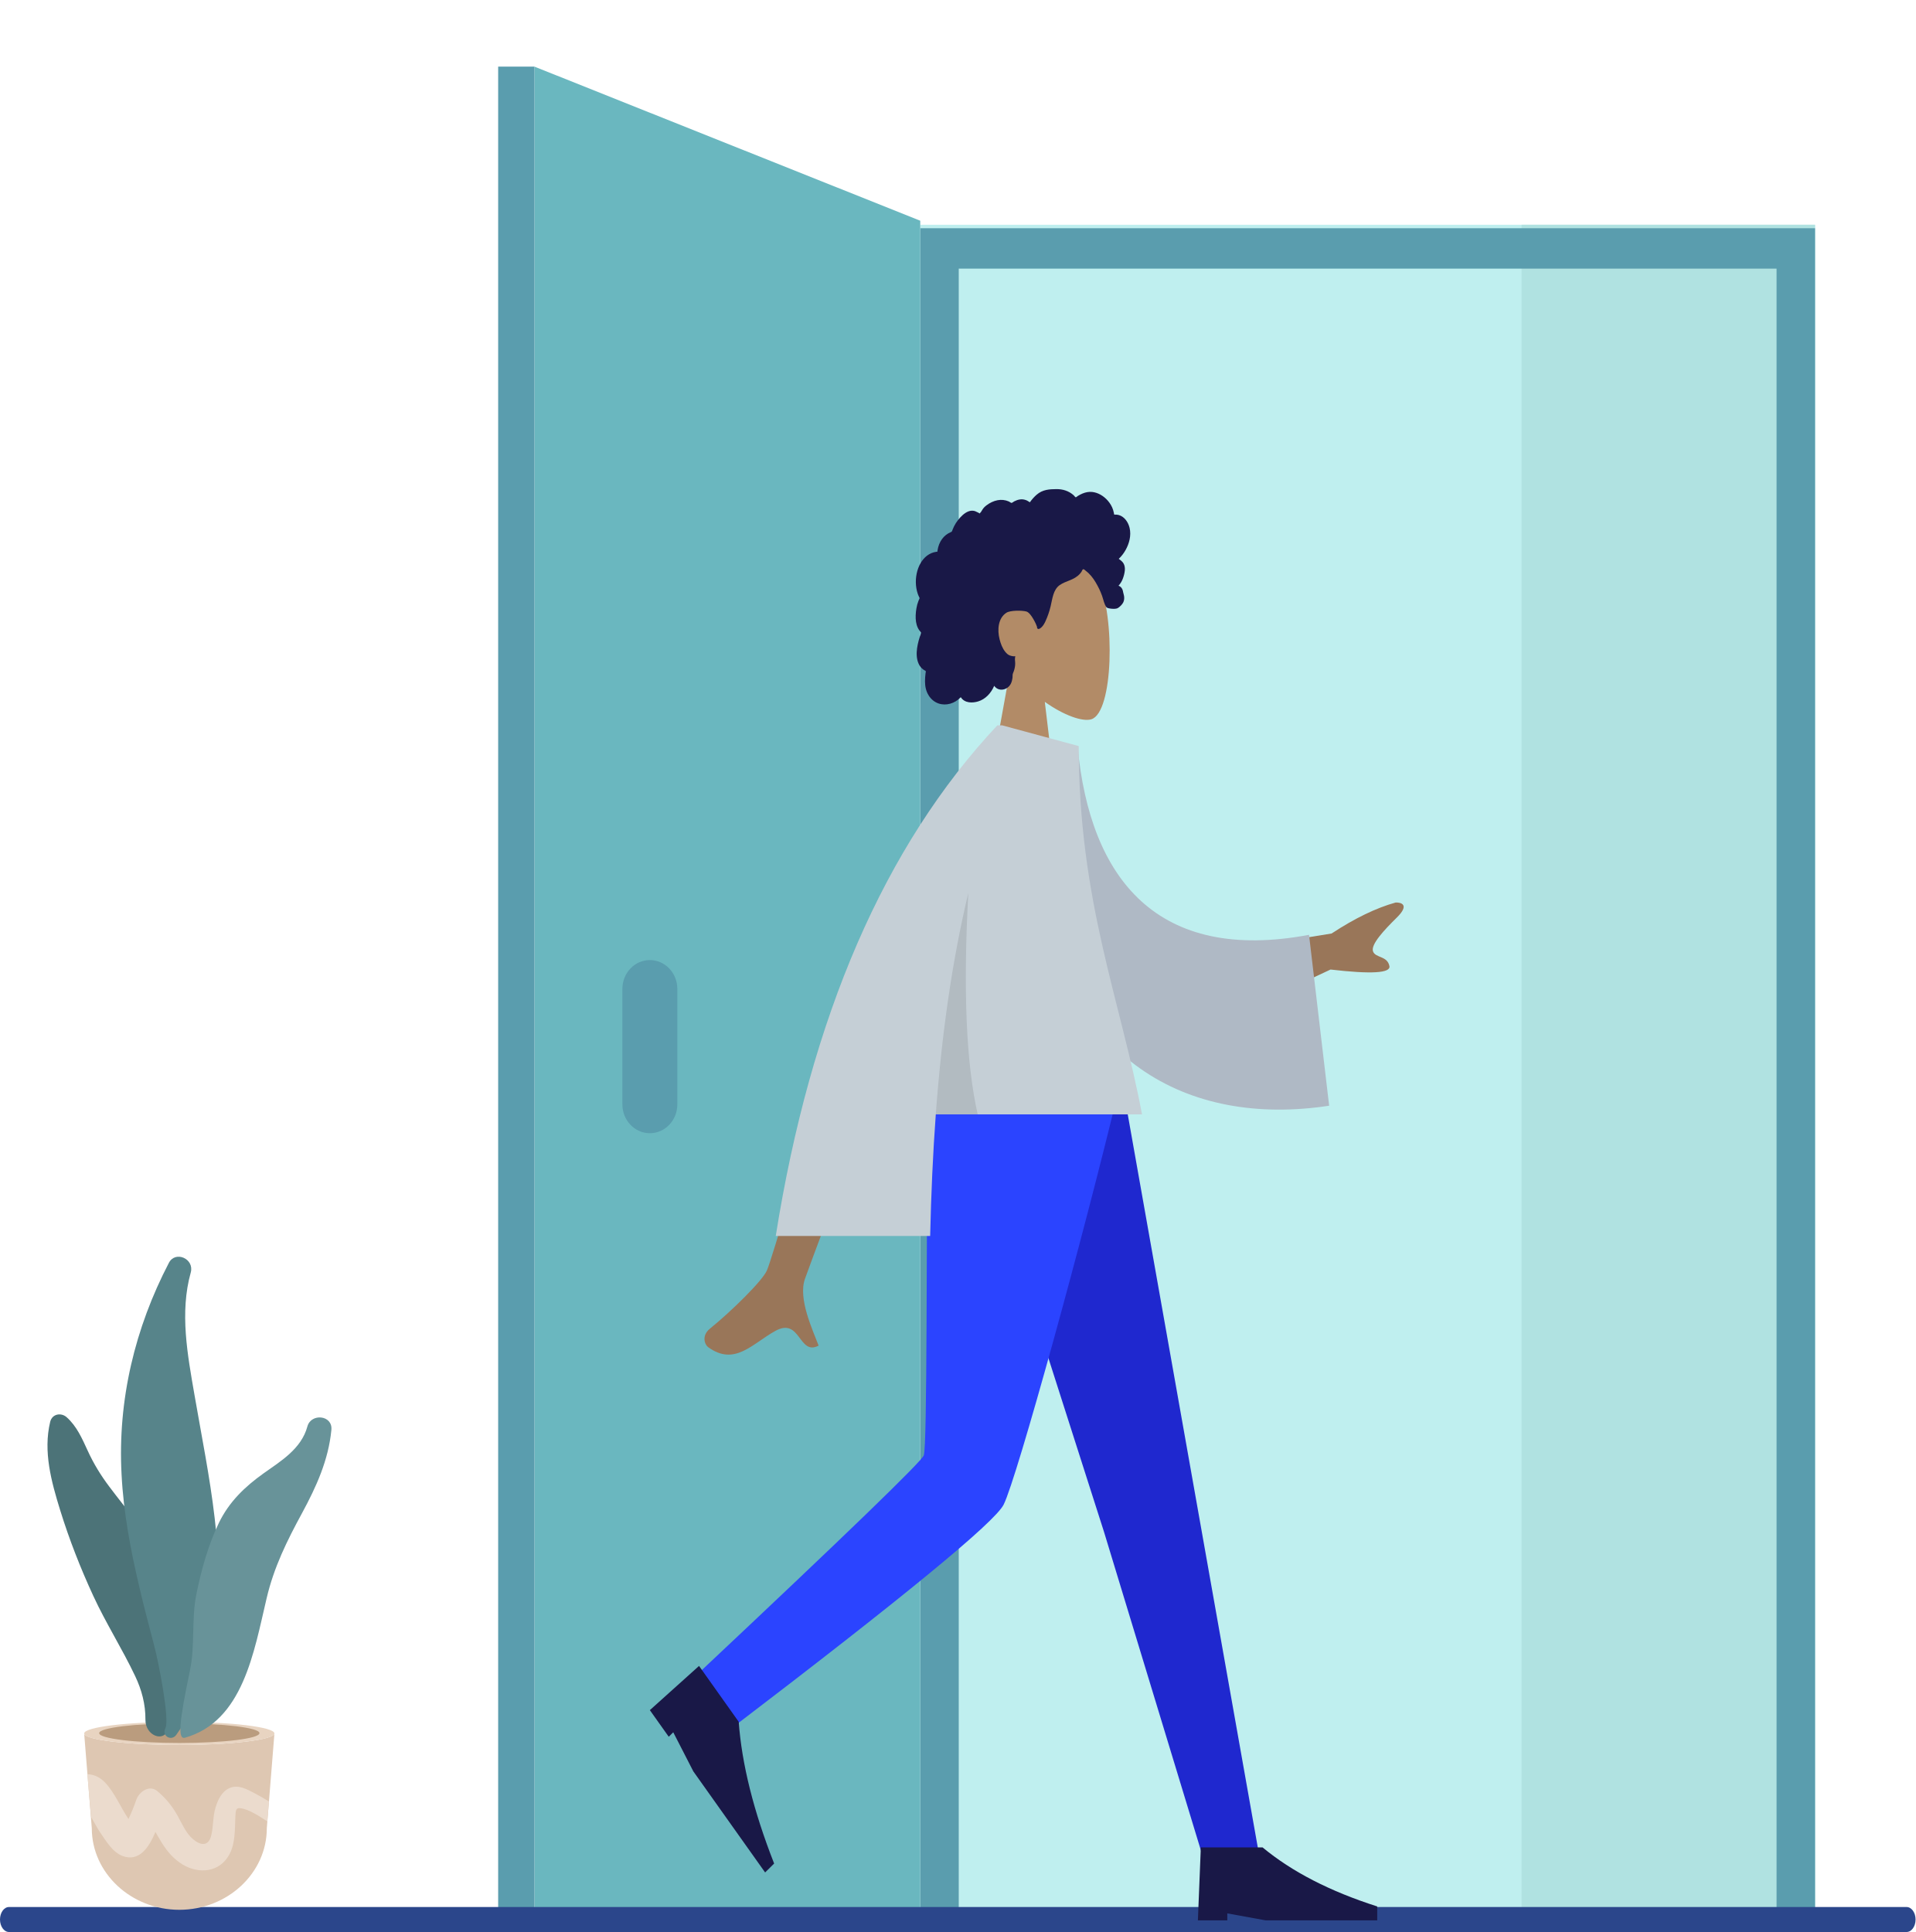
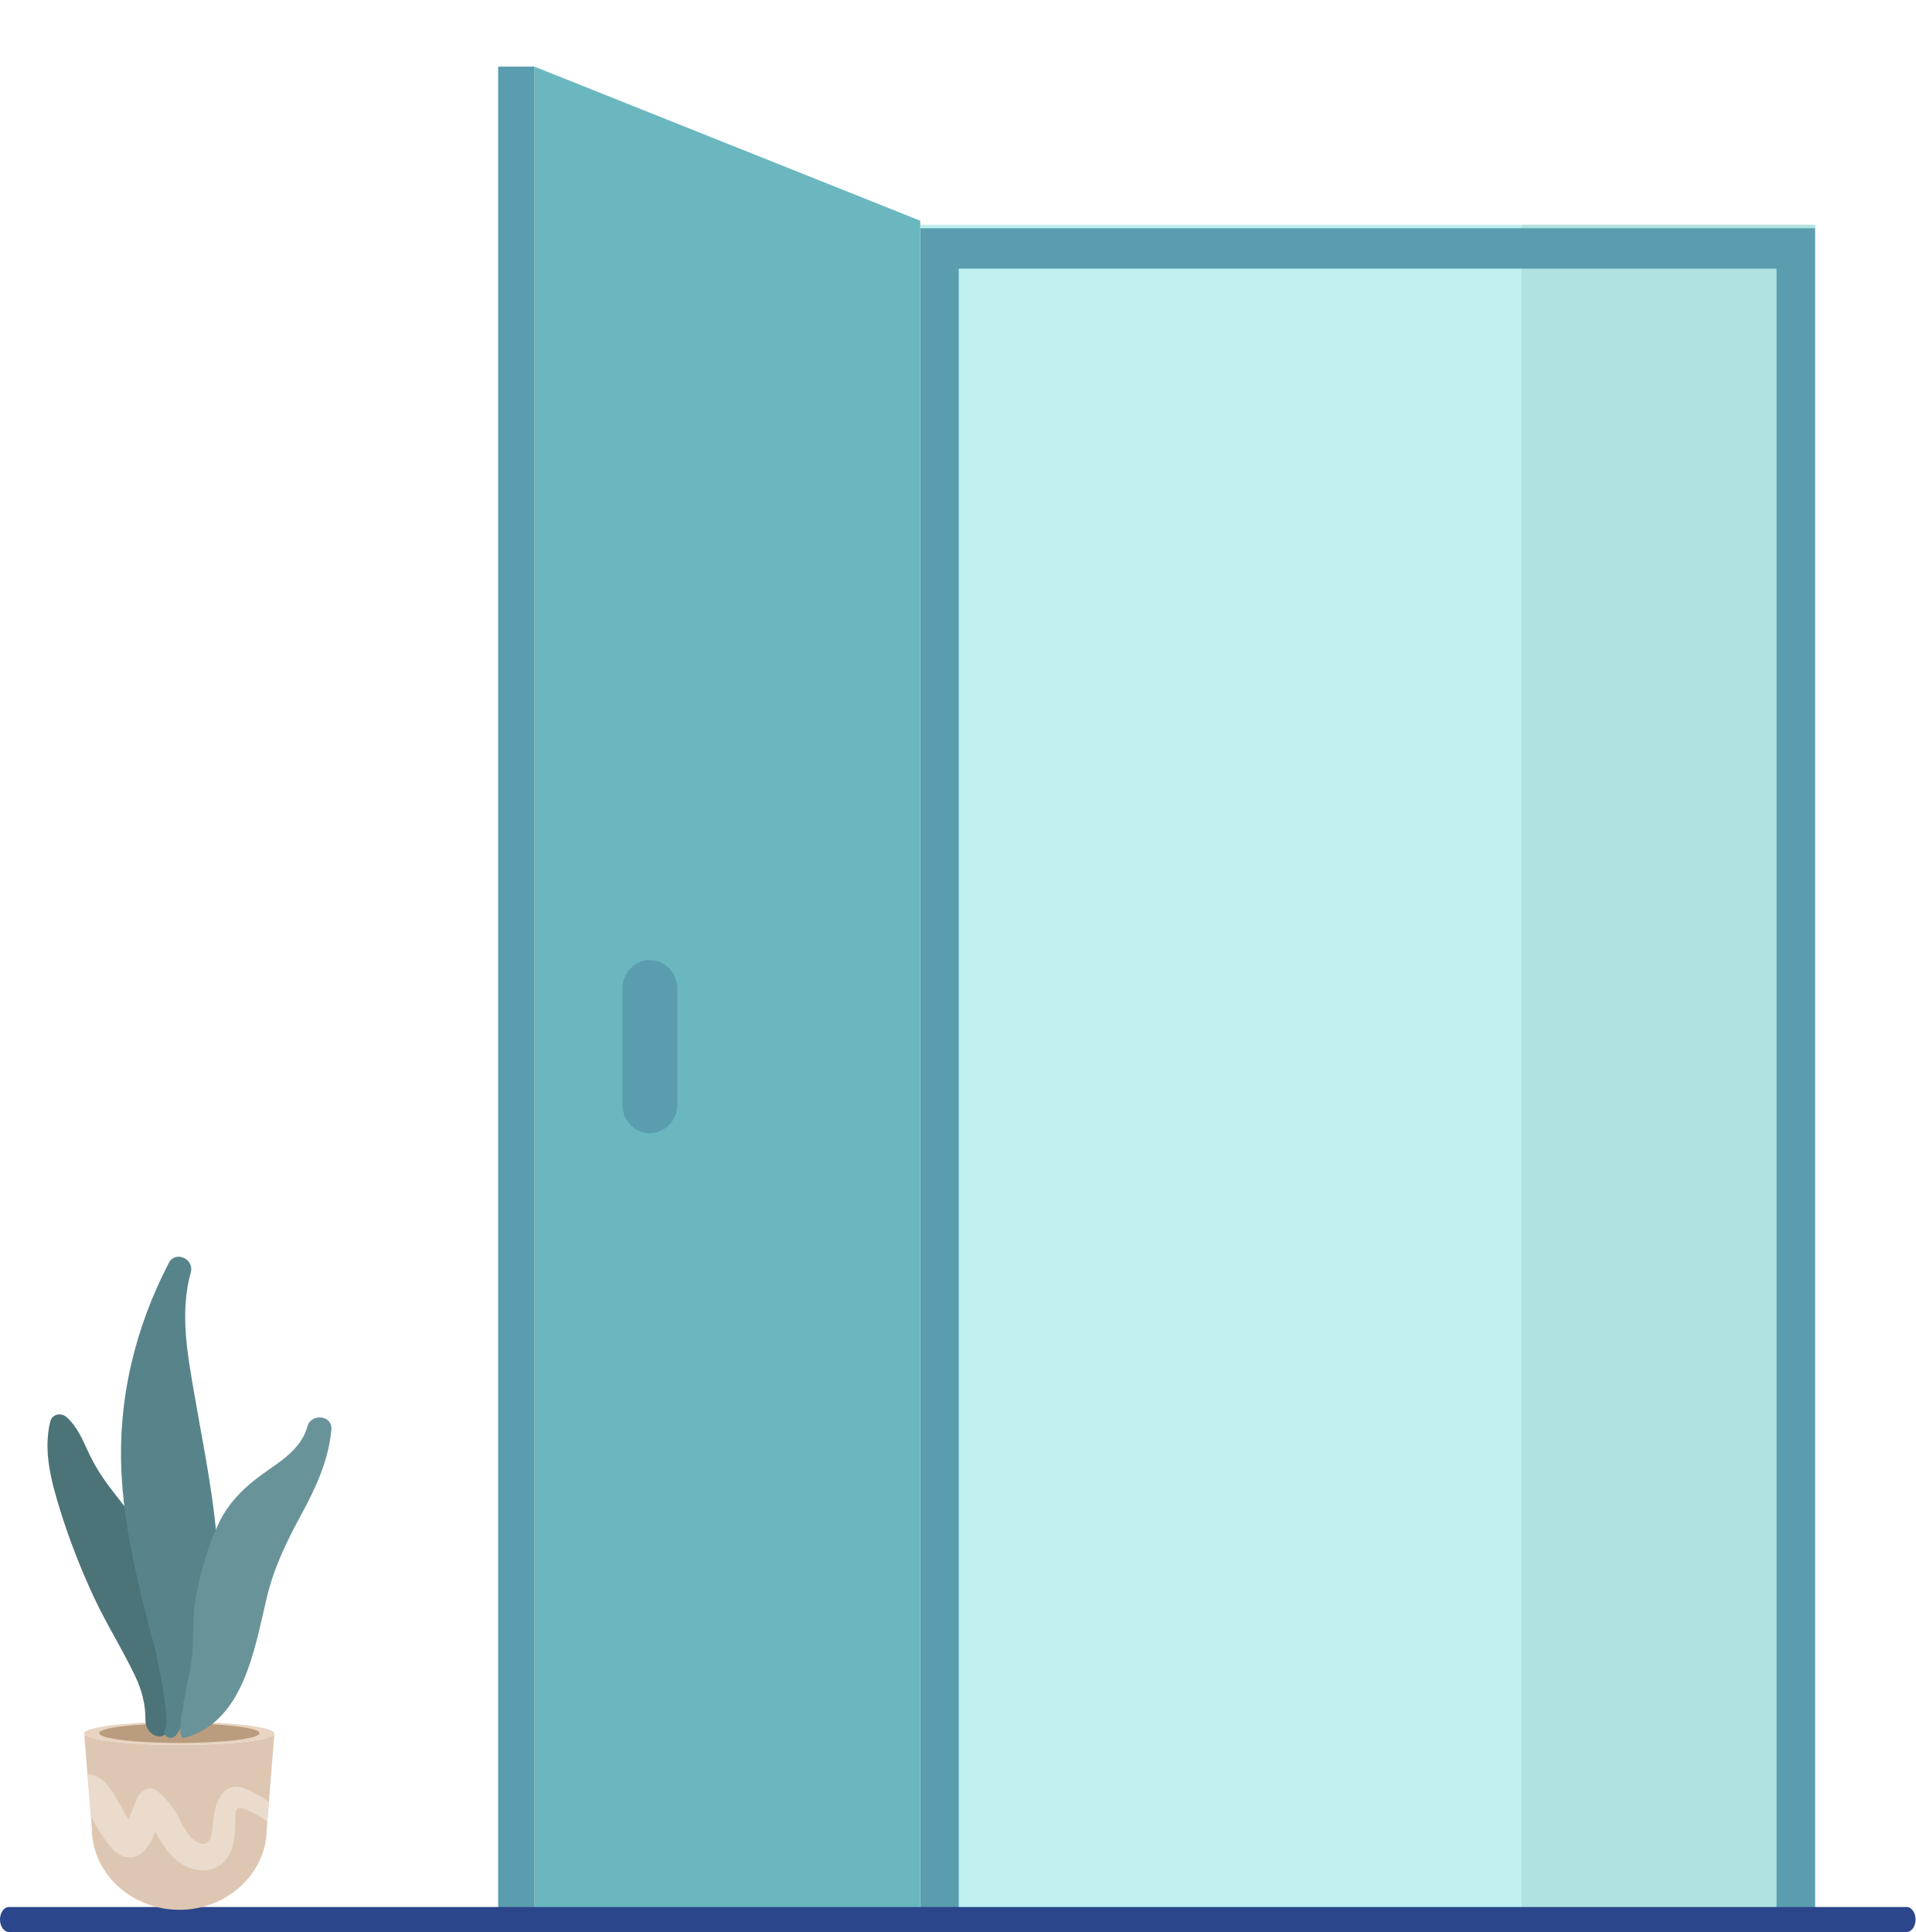
<svg xmlns="http://www.w3.org/2000/svg" width="230" height="232" viewBox="0 0 230 232" fill="none">
  <path d="M217.928 26.99H110.495V229.643H217.928V26.99Z" fill="#BFEFEF" />
  <path d="M217.928 26.99H182.689V229.643H217.928V26.99Z" fill="#B0E2E1" />
  <path fill-rule="evenodd" clip-rule="evenodd" d="M110.495 27.406H115.114H213.309H217.928V32.257V229.643H213.309V32.257H115.114V229.643H110.495V32.257V27.406Z" fill="#5A9DAE" />
  <path d="M64.169 8L110.495 26.505V229.644H64.169V8Z" fill="#6AB7BF" />
  <path d="M64.169 8H59.814V229.644H64.169V8Z" fill="#5A9DAE" />
  <path d="M81.327 118.752C81.327 116.839 79.849 115.287 78.027 115.287C76.205 115.287 74.728 116.839 74.728 118.752V132.614C74.728 134.528 76.205 136.079 78.027 136.079C79.849 136.079 81.327 134.528 81.327 132.614V118.752Z" fill="#5A9DAE" />
  <path d="M228.92 229H1.08C0.484 229 0 229.672 0 230.5C0 231.328 0.484 232 1.08 232H228.92C229.516 232 230 231.328 230 230.5C230 229.672 229.516 229 228.92 229Z" fill="#2B468B" />
-   <path fill-rule="evenodd" clip-rule="evenodd" d="M121.328 80.211C119.702 77.955 118.601 75.19 118.785 72.092C119.315 63.165 129.83 65.129 131.875 69.634C133.92 74.14 133.677 85.568 131.034 86.373C129.979 86.695 127.734 85.908 125.448 84.28L126.883 96.275H118.412L121.328 80.211Z" fill="#B28B67" />
-   <path fill-rule="evenodd" clip-rule="evenodd" d="M135.628 63.388C135.453 62.66 134.982 62.036 134.345 61.851C134.191 61.806 134.031 61.788 133.873 61.795C133.816 61.798 133.8 61.817 133.774 61.77C133.754 61.735 133.753 61.65 133.745 61.609C133.72 61.482 133.688 61.356 133.65 61.233C133.517 60.815 133.292 60.445 133.023 60.133C132.519 59.55 131.838 59.148 131.13 59.075C130.742 59.035 130.358 59.109 129.991 59.258C129.803 59.336 129.619 59.431 129.44 59.538C129.386 59.57 129.211 59.726 129.157 59.716C129.096 59.705 128.976 59.529 128.928 59.485C128.327 58.941 127.587 58.727 126.838 58.733C125.994 58.74 125.181 58.79 124.477 59.399C124.328 59.527 124.185 59.668 124.051 59.817C123.979 59.895 123.911 59.976 123.845 60.061C123.805 60.112 123.766 60.164 123.729 60.217C123.665 60.308 123.676 60.338 123.588 60.274C123.248 60.031 122.856 59.917 122.46 59.975C122.225 60.009 121.997 60.092 121.781 60.202C121.707 60.239 121.535 60.388 121.456 60.39C121.378 60.391 121.209 60.253 121.13 60.218C120.694 60.028 120.226 59.981 119.769 60.069C119.298 60.16 118.836 60.382 118.436 60.689C118.245 60.836 118.077 61 117.943 61.22C117.885 61.315 117.832 61.415 117.766 61.503C117.727 61.554 117.651 61.607 117.63 61.672C117.643 61.633 117.115 61.393 117.065 61.377C116.8 61.295 116.529 61.312 116.27 61.413C115.782 61.603 115.361 62.029 115.017 62.466C114.839 62.69 114.684 62.938 114.552 63.202C114.489 63.329 114.431 63.459 114.378 63.592C114.353 63.657 114.336 63.737 114.302 63.795C114.258 63.87 114.229 63.871 114.151 63.904C113.751 64.069 113.386 64.35 113.109 64.728C112.828 65.111 112.646 65.583 112.57 66.079C112.565 66.109 112.562 66.23 112.548 66.246C112.528 66.267 112.448 66.258 112.417 66.262C112.312 66.277 112.207 66.298 112.104 66.327C111.914 66.38 111.729 66.459 111.554 66.561C110.871 66.96 110.383 67.709 110.144 68.551C109.893 69.434 109.898 70.447 110.197 71.314C110.246 71.454 110.303 71.59 110.371 71.718C110.413 71.797 110.426 71.797 110.399 71.88C110.369 71.973 110.314 72.062 110.278 72.152C110.162 72.446 110.08 72.758 110.029 73.076C109.945 73.598 109.903 74.147 109.986 74.673C110.025 74.917 110.092 75.156 110.195 75.374C110.247 75.485 110.308 75.59 110.378 75.687C110.414 75.738 110.452 75.786 110.492 75.832C110.514 75.859 110.544 75.882 110.564 75.911C110.611 75.983 110.621 75.924 110.597 76.03C110.563 76.177 110.485 76.323 110.438 76.467C110.389 76.615 110.345 76.765 110.304 76.916C110.222 77.224 110.153 77.536 110.11 77.854C110.027 78.464 110.042 79.115 110.286 79.675C110.39 79.915 110.54 80.125 110.722 80.288C110.811 80.368 110.907 80.437 111.008 80.494C111.06 80.523 111.127 80.535 111.15 80.595C111.176 80.659 111.138 80.785 111.129 80.857C111.054 81.478 111.016 82.129 111.173 82.738C111.316 83.298 111.633 83.793 112.044 84.12C112.842 84.756 113.917 84.72 114.755 84.211C114.973 84.078 115.178 83.914 115.36 83.72C115.824 84.458 116.78 84.435 117.458 84.224C118.303 83.962 118.981 83.268 119.372 82.355C119.907 83.124 121.028 82.874 121.399 82.04C121.489 81.836 121.543 81.611 121.57 81.384C121.584 81.264 121.575 81.143 121.585 81.024C121.599 80.873 121.684 80.726 121.733 80.58C121.83 80.295 121.889 80 121.892 79.693C121.893 79.533 121.876 79.376 121.863 79.217C121.851 79.074 121.884 78.94 121.903 78.799C121.687 78.841 121.423 78.772 121.218 78.698C121.018 78.625 120.83 78.433 120.689 78.258C120.361 77.85 120.16 77.317 120.023 76.785C119.72 75.619 119.844 74.221 120.837 73.581C121.299 73.282 122.683 73.284 123.235 73.431C123.813 73.586 124.47 75.095 124.502 75.237C124.522 75.325 124.513 75.434 124.58 75.492C124.73 75.621 124.979 75.398 125.088 75.288C125.28 75.097 125.415 74.844 125.534 74.588C125.79 74.029 125.998 73.43 126.144 72.818C126.258 72.346 126.329 71.86 126.477 71.4C126.623 70.943 126.855 70.534 127.214 70.275C127.606 69.993 128.055 69.845 128.484 69.668C128.91 69.492 129.329 69.277 129.659 68.905C129.731 68.823 129.803 68.736 129.861 68.64C129.907 68.564 129.952 68.418 130.023 68.37C130.131 68.294 130.291 68.49 130.386 68.561C130.852 68.91 131.24 69.398 131.554 69.931C131.865 70.461 132.121 70.971 132.33 71.563C132.484 72.002 132.581 72.564 132.851 72.924C132.973 73.085 133.873 73.182 134.165 73.042C134.456 72.901 134.784 72.537 134.881 72.309C134.982 72.076 135.005 71.819 134.962 71.563C134.937 71.413 134.885 71.272 134.857 71.125C134.834 71 134.813 70.883 134.761 70.769C134.665 70.554 134.498 70.399 134.299 70.334C134.506 70.108 134.679 69.837 134.798 69.534C134.922 69.22 135.026 68.837 135.057 68.492C135.081 68.212 135.044 67.921 134.913 67.681C134.777 67.428 134.535 67.263 134.327 67.105C134.646 66.81 134.92 66.452 135.144 66.055C135.579 65.282 135.85 64.309 135.628 63.388Z" fill="#191847" />
-   <path fill-rule="evenodd" clip-rule="evenodd" d="M115.592 130.906L132.564 183.976L144.459 223.09H151.242L134.89 130.906H115.592Z" fill="#1F28CF" />
-   <path fill-rule="evenodd" clip-rule="evenodd" d="M111.397 130.906C111.213 149.115 111.346 173.631 110.917 174.767C110.63 175.523 101.717 184.145 84.178 200.632L87.674 207.657C108.497 191.788 119.441 182.797 120.506 180.681C122.103 177.51 130.125 148.326 134.299 130.906H111.397Z" fill="#2B44FF" />
-   <path fill-rule="evenodd" clip-rule="evenodd" d="M78.027 205.358L83.932 200.048L88.697 206.758C89.063 211.816 90.481 217.49 92.949 223.779L91.867 224.85L83.246 212.709L80.837 208.018L80.296 208.555L78.027 205.358Z" fill="#191847" />
-   <path fill-rule="evenodd" clip-rule="evenodd" d="M143.829 230.599L144.182 221.84H151.594C155.109 224.759 159.698 227.122 165.36 228.93V230.599H151.948L147.359 229.764V230.599H143.829Z" fill="#191847" />
-   <path fill-rule="evenodd" clip-rule="evenodd" d="M145.947 114.344L159.883 112.098C162.67 110.265 165.235 109.025 167.576 108.376C168.235 108.353 169.284 108.637 167.721 110.175C166.16 111.713 164.576 113.415 164.854 114.236C165.132 115.057 166.585 114.752 166.825 116.015C166.986 116.856 164.629 116.993 159.755 116.425L148.446 121.723L145.947 114.344ZM102.168 118.157L109.897 118.191C101.422 140.73 97.002 152.531 96.64 153.594C95.823 155.985 97.551 159.63 98.29 161.587C95.883 162.859 96.139 158.145 93.103 159.815C90.331 161.339 88.223 164.1 85.02 161.766C84.626 161.477 84.195 160.397 85.237 159.552C87.835 157.448 91.577 153.765 92.083 152.552C92.772 150.9 96.134 139.434 102.168 118.157Z" fill="#997659" />
-   <path fill-rule="evenodd" clip-rule="evenodd" d="M123.338 89.188L129.389 89.664C130.881 105.599 138.999 115.664 157.174 112.256L159.589 132.777C142.601 135.371 127.703 127.334 124.649 105.572C123.858 99.938 123.234 94.075 123.338 89.188Z" fill="#AFB9C5" />
-   <path fill-rule="evenodd" clip-rule="evenodd" d="M120.353 87.108L129.521 89.59C129.521 108.227 134.545 120.117 137.122 133.82H112.359C112.01 138.555 111.796 143.421 111.684 148.42H93.143C97.344 122 106.213 101.561 119.747 87.102H120.347L120.353 87.108Z" fill="#C5CFD6" />
-   <path fill-rule="evenodd" clip-rule="evenodd" d="M116.266 107.232C115.628 118.845 116.002 127.708 117.392 133.82H112.359C113.05 124.44 114.269 115.578 116.266 107.232Z" fill="black" fill-opacity="0.1" />
  <path d="M21.529 209.54C15.329 209.54 10.286 208.933 10.108 208.192L11.021 219.541C11.021 224.921 15.743 229.334 21.529 229.334C27.314 229.334 32.036 224.928 32.036 219.541L32.949 208.169C32.821 208.933 27.763 209.54 21.529 209.54Z" fill="#DEC7B2" />
  <path d="M21.529 209.54C15.237 209.54 10.122 208.918 10.108 208.161V208.146C10.158 207.39 15.251 206.768 21.529 206.768C27.806 206.768 32.899 207.39 32.949 208.146V208.161C32.913 208.918 27.82 209.54 21.529 209.54Z" fill="#E8D4C1" />
  <path d="M21.528 209.301C16.228 209.301 11.919 208.775 11.905 208.124V208.108C11.955 207.472 16.242 206.948 21.528 206.948C26.828 206.948 31.123 207.472 31.151 208.108V208.124C31.137 208.783 26.828 209.301 21.528 209.301Z" fill="#BA9C7E" />
  <path d="M10.493 213.054C11.228 213.068 11.948 213.376 12.576 214.012C13.746 215.204 14.48 217.039 15.429 218.432C15.779 217.676 16.1 216.905 16.371 216.111C16.706 215.167 17.912 214.298 18.853 215.054C19.859 215.878 20.615 216.8 21.272 217.946C21.835 218.936 22.299 220.118 23.176 220.853C24.025 221.579 24.988 221.774 25.338 220.501C25.645 219.376 25.53 218.179 25.88 217.055C26.165 216.111 26.615 215.151 27.528 214.731C28.598 214.245 29.639 214.852 30.602 215.354C31.18 215.653 31.736 215.976 32.286 216.328L32.093 218.718C31.116 218.08 29.917 217.286 28.904 217.136C28.262 217.039 28.312 217.488 28.262 218.111C28.234 218.665 28.234 219.235 28.198 219.796C28.134 220.943 27.977 222.082 27.335 223.026C25.958 225.064 23.376 224.958 21.571 223.662C20.594 222.973 19.888 222.067 19.267 221.025C19.06 220.688 18.868 220.336 18.661 219.984C17.876 221.887 16.692 223.603 14.723 222.875C13.503 222.419 12.704 221.025 11.984 219.984C11.763 219.662 11.342 218.875 10.928 218.17L10.493 213.054Z" fill="#EBDBCD" />
  <path d="M6.027 170.731C6.27 169.758 7.354 169.608 7.996 170.177C9.216 171.257 9.851 172.733 10.528 174.201C11.235 175.752 12.098 177.16 13.104 178.494C15.151 181.235 17.427 183.775 18.918 186.921C21.814 193.013 22.52 200.176 20.523 206.686C20.458 206.887 20.844 205.862 20.216 207.659C19.652 209.292 17.448 208.416 17.462 206.513C17.477 204.647 17.013 202.917 16.228 201.269C14.673 197.987 12.719 194.93 11.199 191.634C9.658 188.301 8.317 184.869 7.226 181.356C6.17 177.932 5.164 174.313 6.027 170.731Z" fill="#4C7378" />
  <path d="M20.28 151.642C21.065 150.144 23.355 151.155 22.905 152.804C21.557 157.613 22.52 162.708 23.355 167.525C24.203 172.44 25.195 177.316 25.773 182.276C26.8 191.073 26.465 200.961 21.157 208.334C20.58 209.128 19.381 208.469 19.859 207.525C20.387 206.484 19.06 199.621 18.468 197.432C17.876 195.163 17.27 192.908 16.742 190.622C15.686 186.166 14.823 181.625 14.595 177.032C14.117 168.095 16.214 159.449 20.28 151.642Z" fill="#57848A" />
  <path d="M22.812 200.572C23.44 197.575 22.969 194.399 23.583 191.425C24.175 188.494 24.995 185.536 26.286 182.861C27.521 180.322 29.411 178.524 31.622 176.942C33.705 175.459 36.173 173.998 36.908 171.294C37.343 169.675 39.954 169.914 39.79 171.698C39.441 175.331 37.978 178.531 36.281 181.67C34.468 185.004 32.885 188.195 32.008 191.948C30.488 198.377 29.175 206.7 22.206 208.671C21.35 208.902 21.464 206.985 22.812 200.572Z" fill="#689399" />
</svg>
